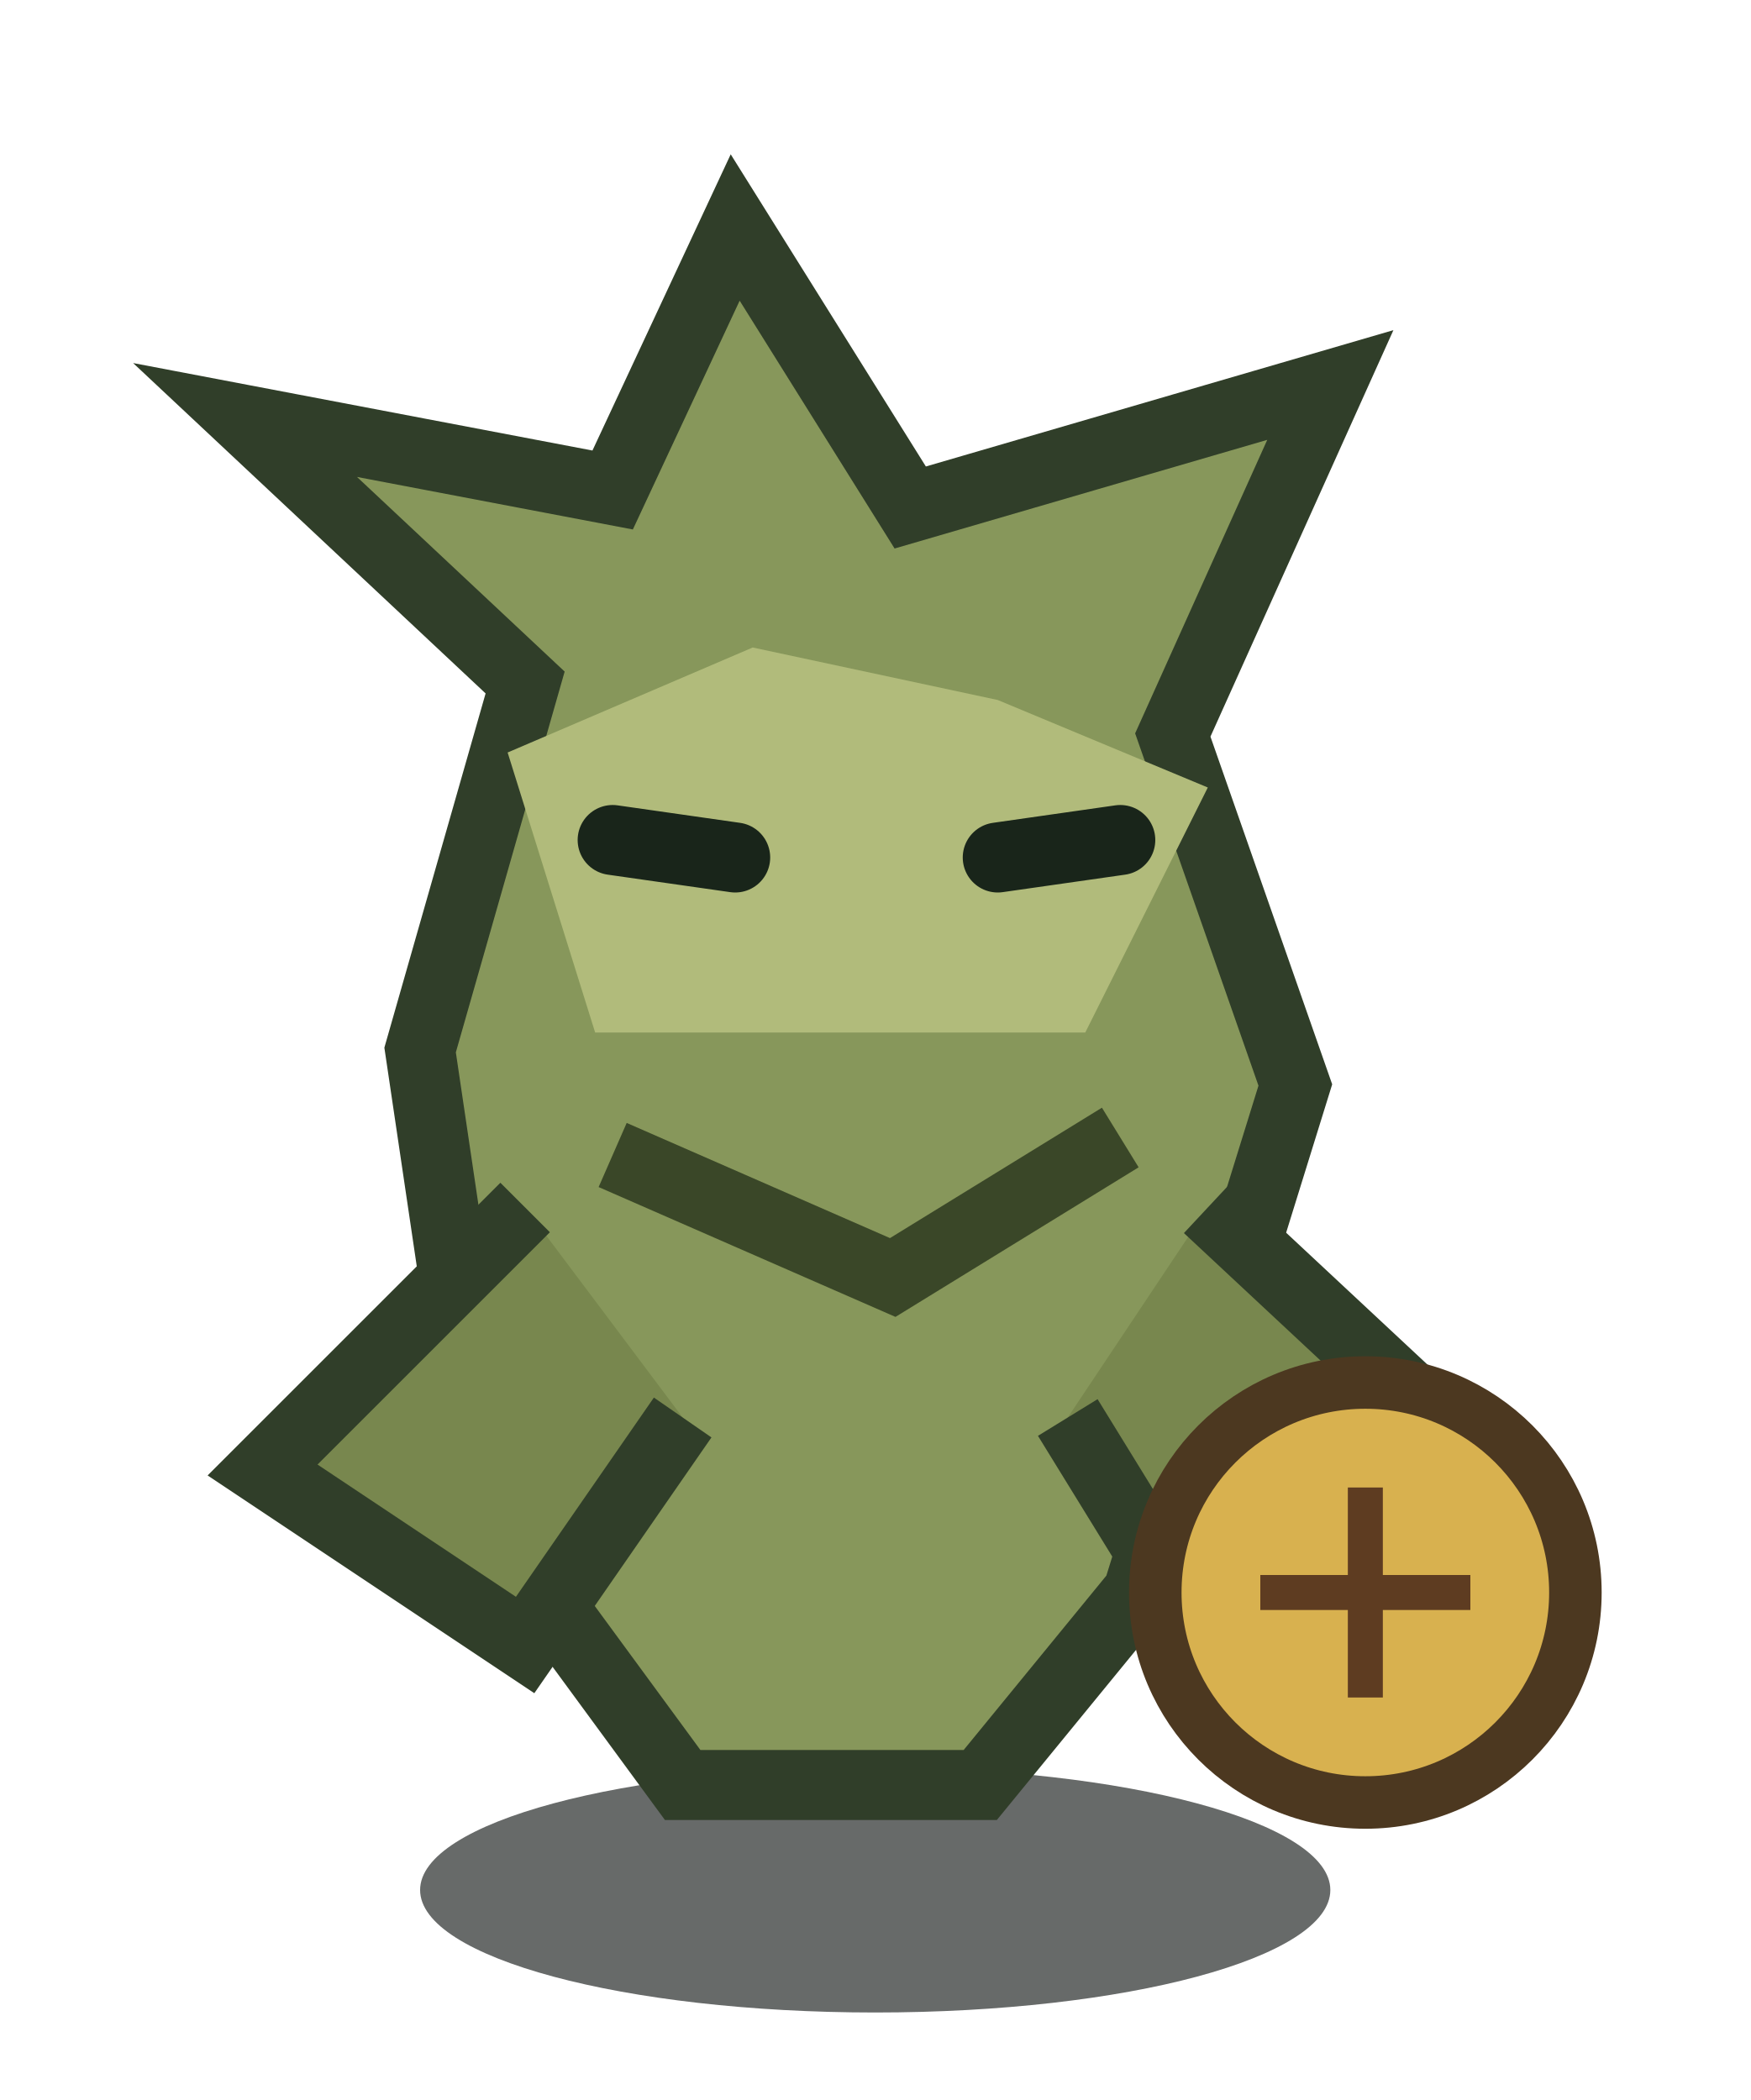
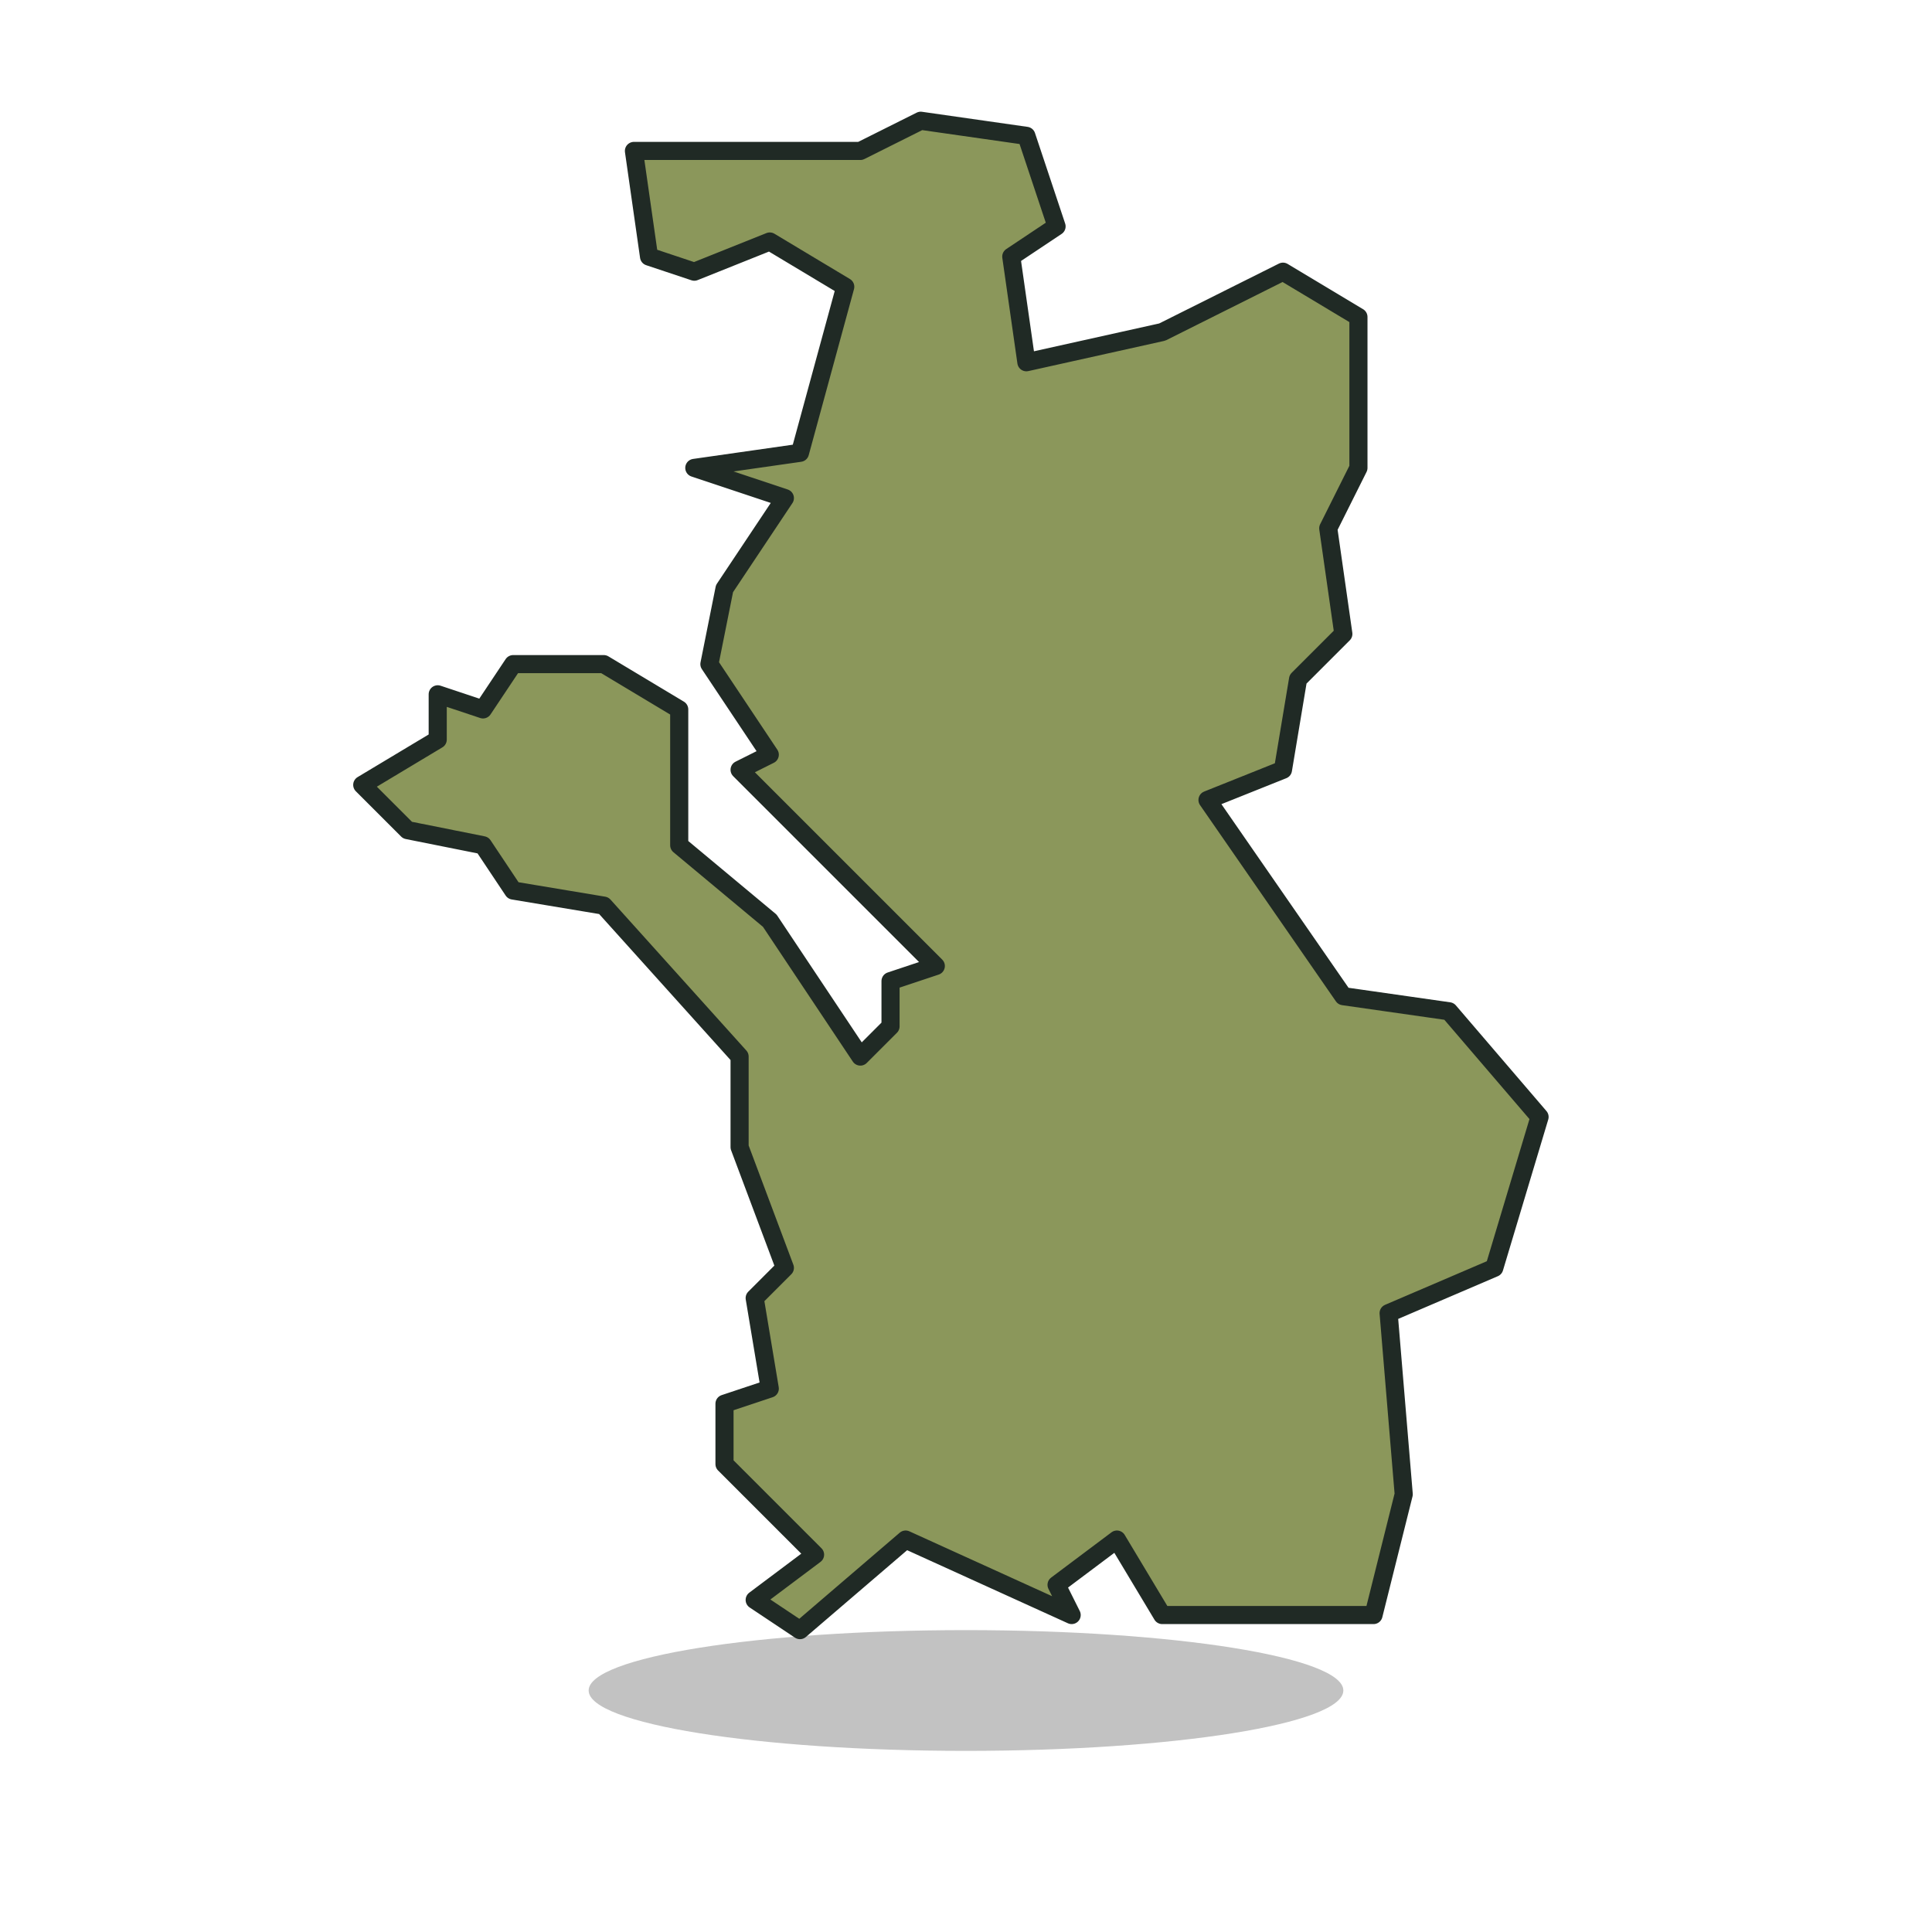
- <svg xmlns="http://www.w3.org/2000/svg" viewBox="0 0 100 120">
-   <ellipse cx="50" cy="108" rx="26" ry="7" fill="#020605" opacity=".6" />
-   <path d="M30 39 14 24 35 28 42 13 52 29 76 22 67 42 74 62 65 91 56 102 39 102 28 87 24 60Z" fill="#87975b" stroke="#303e29" stroke-width="4" />
-   <path d="M29 43 43 37 57 40 69 45 62 59 34 59Z" fill="#b1bb7b" />
-   <path d="M35 48 42 49 M57 49 64 48" stroke="#19251a" stroke-width="4" stroke-linecap="round" />
-   <path d="M35 66 51 73 64 65" fill="none" stroke="#3a4728" stroke-width="4" />
-   <path d="M30 69 15 84 30 94 39 81 M69 69 84 83 69 94 61 81" fill="#78874e" stroke="#303e29" stroke-width="4" />
-   <circle cx="78" cy="91" r="12" fill="#d8b14f" stroke="#4c3820" stroke-width="3" />
-   <path d="M72 91h12 M78 85v12" stroke="#5e3c21" stroke-width="2" />
+ <svg xmlns="http://www.w3.org/2000/svg" viewBox="0 0 128 128">
+   <ellipse cx="64" cy="112" rx="25" ry="4" fill="#000" opacity=".24" />
+   <path d="M42,10 L43,17 L46,18 L51,16 L56,19 L53,30 L46,31 L52,33 L48,39 L47,44 L51,50 L49,51 L62,64 L59,65 L59,68 L57,70 L51,61 L45,56 L45,47 L40,44 L34,44 L32,47 L29,46 L29,49 L24,52 L27,55 L32,56 L34,59 L40,60 L49,70 L49,76 L52,84 L50,86 L51,92 L48,93 L48,97 L54,103 L50,106 L53,108 L60,102 L71,107 L70,105 L74,102 L77,107 L91,107 L93,99 L92,87 L99,84 L102,74 L96,67 L89,66 L80,53 L85,51 L86,45 L89,42 L88,35 L90,31 L90,21 L85,18 L77,22 L68,24 L67,17 L70,15 L68,9 L61,8 L57,10Z" fill="#8b975b" stroke="#202a25" stroke-width="1.2" stroke-linejoin="round" />
</svg>
